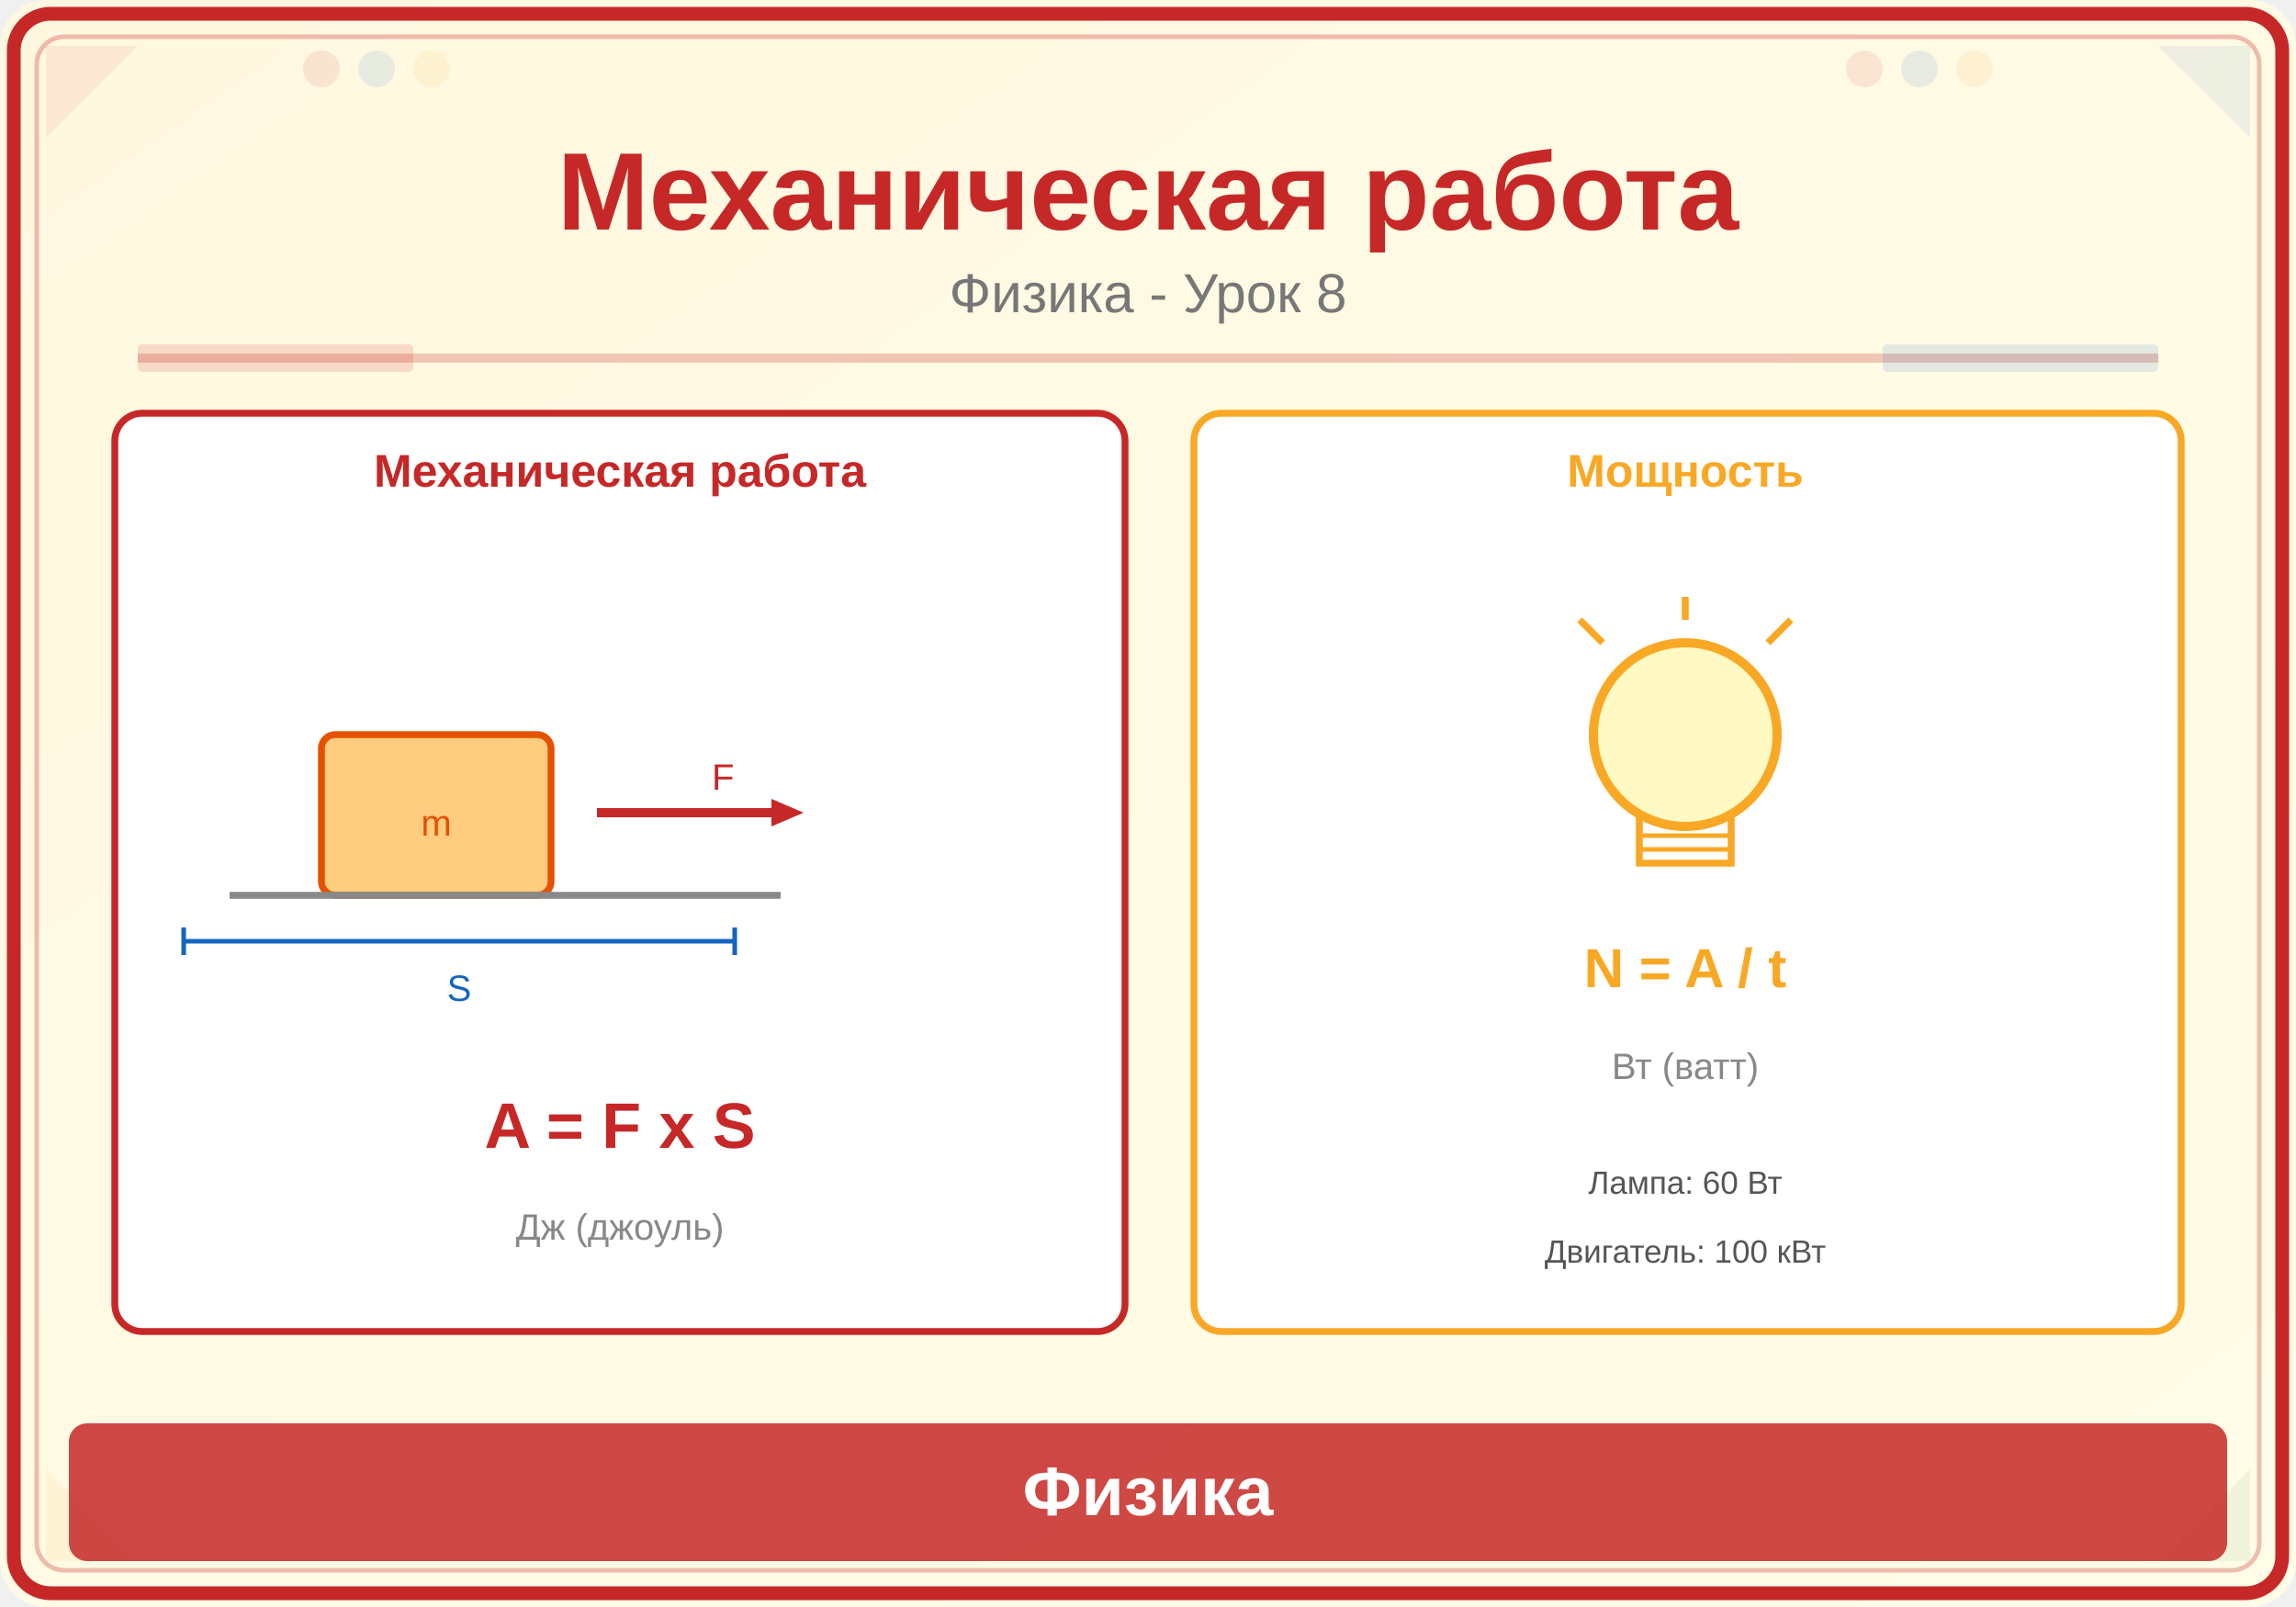
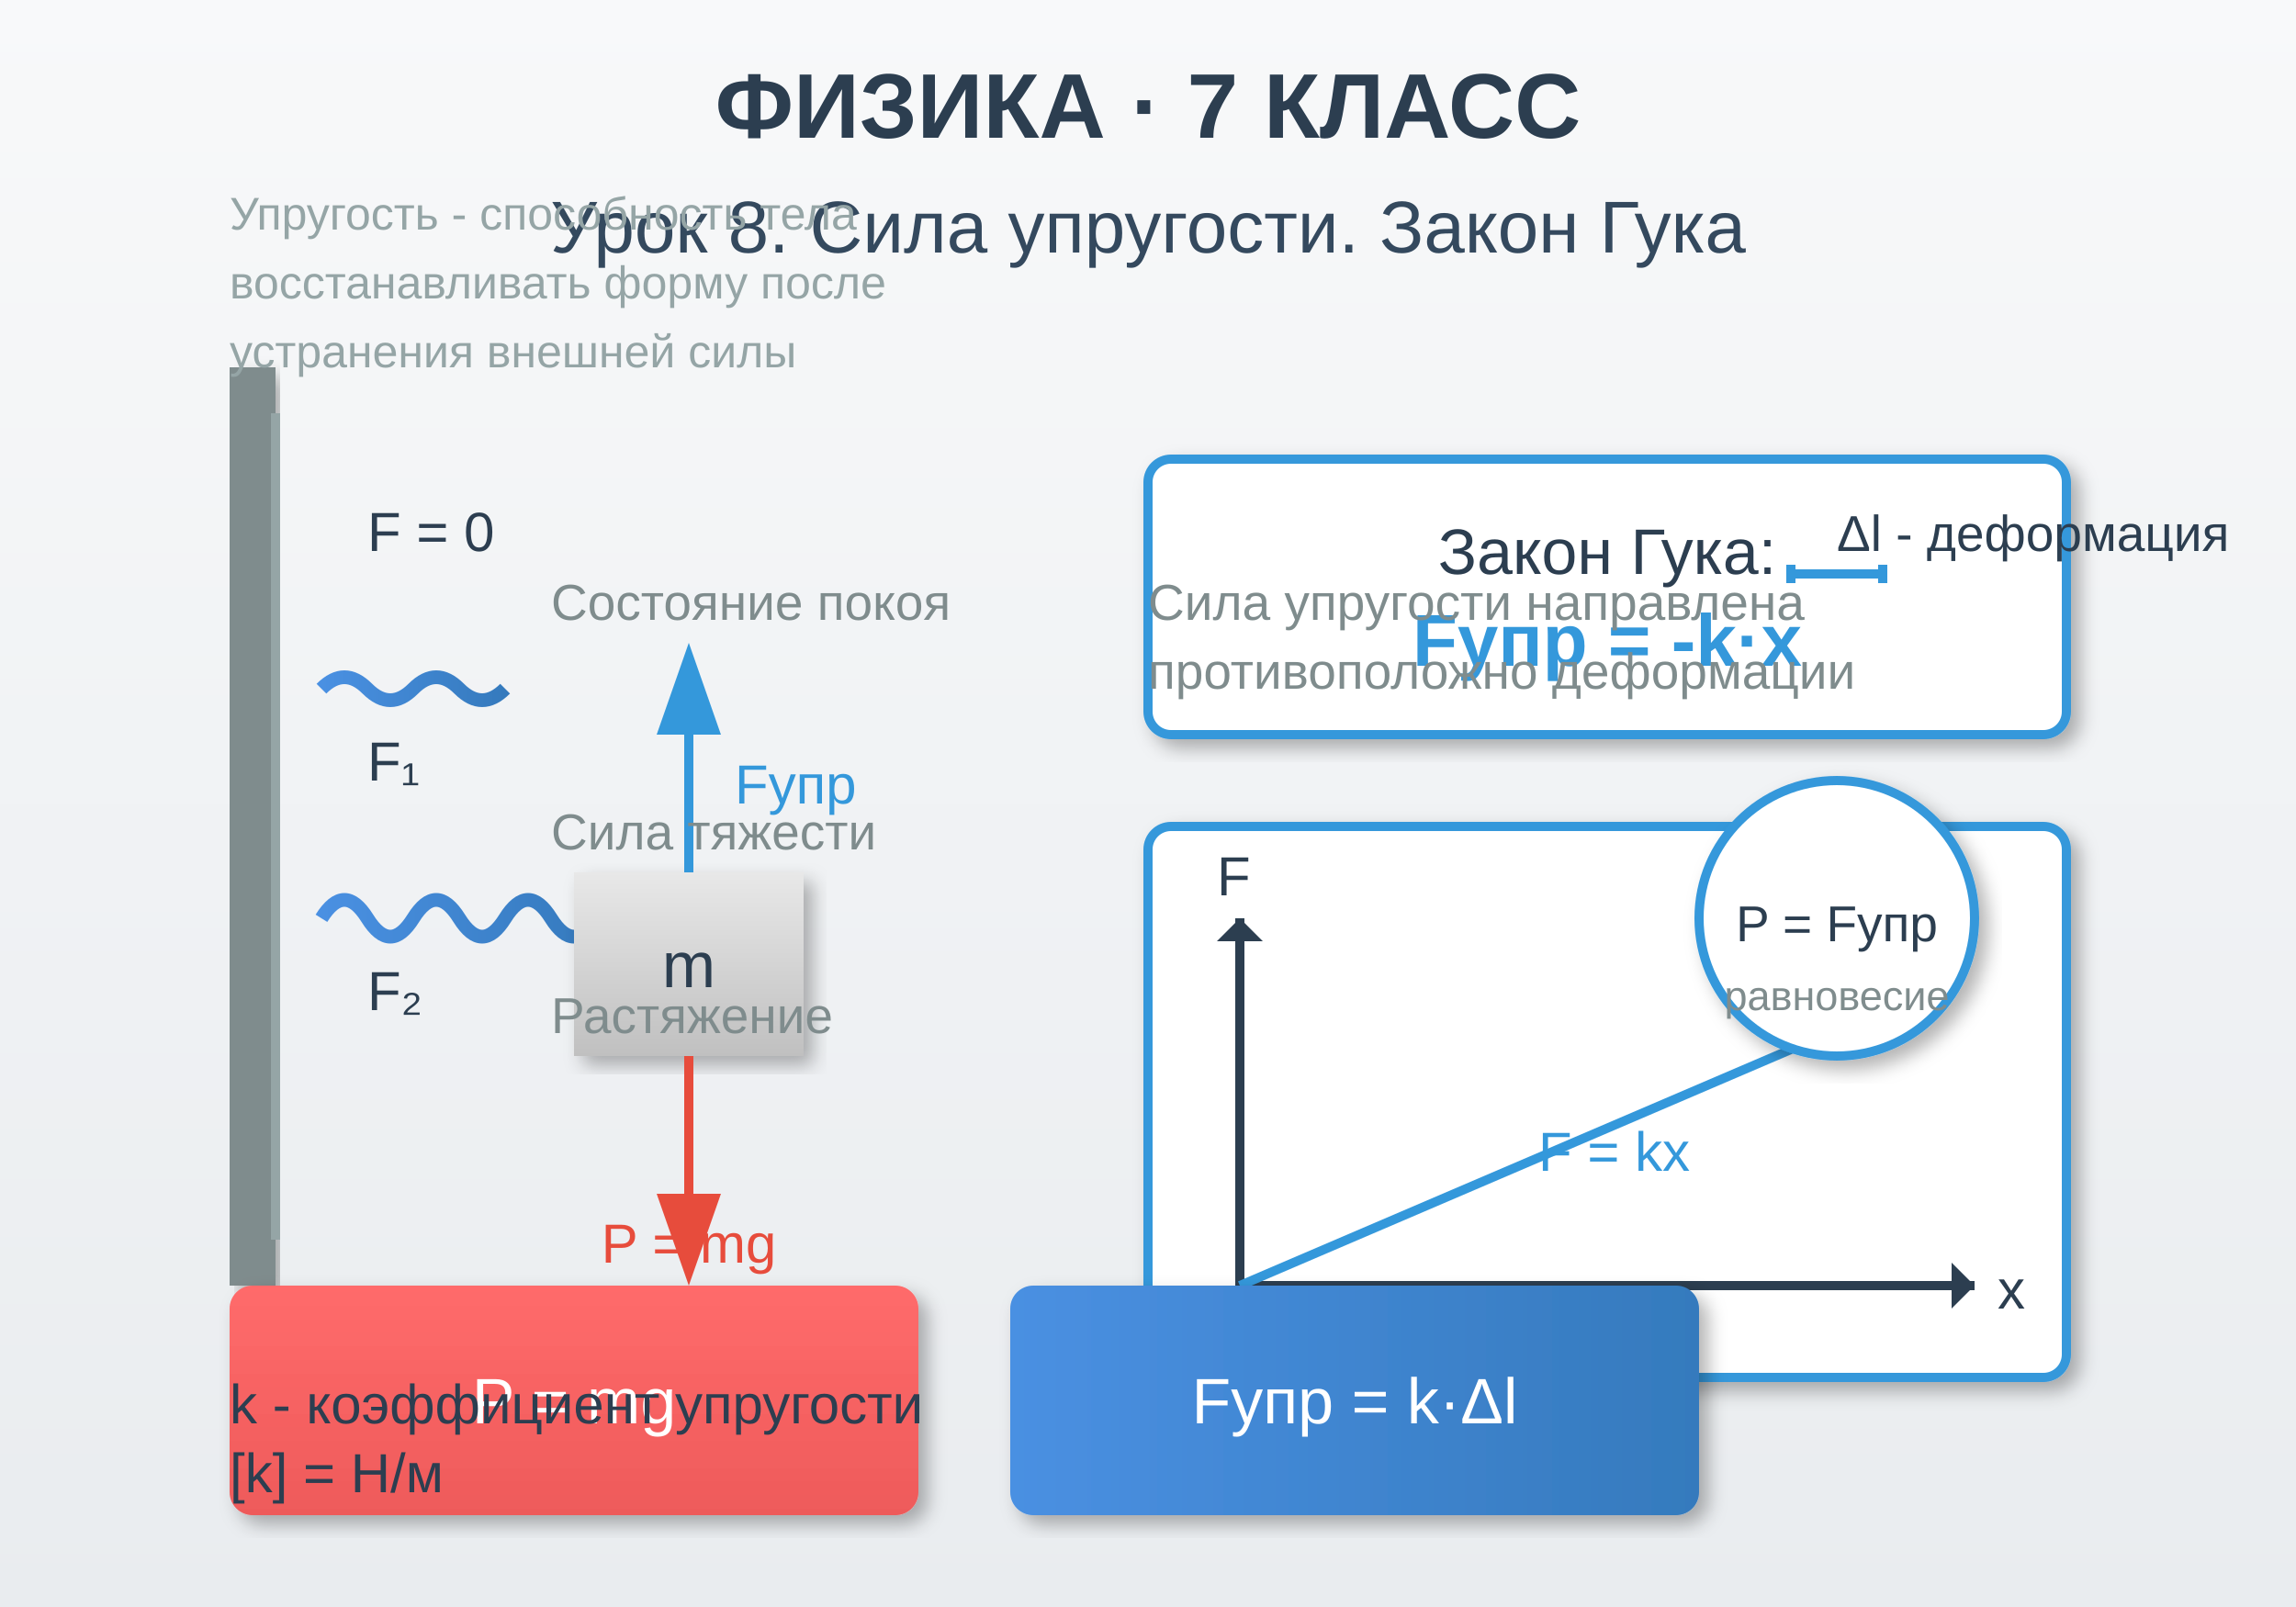
<svg xmlns="http://www.w3.org/2000/svg" viewBox="0 0 500 350">
  <defs>
-     <linearGradient id="bg" x1="0" y1="0" x2="1" y2="1">
-       <stop offset="0%" stop-color="#FFF8E1" />
-       <stop offset="100%" stop-color="#FFFDE7" />
+     <linearGradient id="springGrad" x1="0%" y1="0%" x2="100%" y2="0%">
+       <stop offset="0%" style="stop-color:#4a90e2;stop-opacity:1" />
+       <stop offset="100%" style="stop-color:#357abd;stop-opacity:1" />
    </linearGradient>
+     <linearGradient id="blockGrad" x1="0%" y1="0%" x2="0%" y2="100%">
+       <stop offset="0%" style="stop-color:#e8e8e8;stop-opacity:1" />
+       <stop offset="100%" style="stop-color:#c0c0c0;stop-opacity:1" />
+     </linearGradient>
+     <linearGradient id="weightGrad" x1="0%" y1="0%" x2="0%" y2="100%">
+       <stop offset="0%" style="stop-color:#ff6b6b;stop-opacity:1" />
+       <stop offset="100%" style="stop-color:#ee5a5a;stop-opacity:1" />
+     </linearGradient>
+     <linearGradient id="bgGrad" x1="0%" y1="0%" x2="0%" y2="100%">
+       <stop offset="0%" style="stop-color:#f8f9fa;stop-opacity:1" />
+       <stop offset="100%" style="stop-color:#e9ecef;stop-opacity:1" />
+     </linearGradient>
+     <filter id="shadow">
+       <feDropShadow dx="2" dy="2" stdDeviation="2" flood-opacity="0.3" />
+     </filter>
  </defs>
-   <rect width="500" height="350" fill="url(#bg)" rx="10" />
-   <rect x="3" y="3" width="494" height="344" rx="8" fill="none" stroke="#C62828" stroke-width="3" />
-   <rect x="8" y="8" width="484" height="334" rx="6" fill="none" stroke="#C62828" stroke-width="1" opacity="0.3" />
-   <polygon points="10,10 30,10 10,30" fill="#C62828" opacity="0.08" />
-   <polygon points="490,10 470,10 490,30" fill="#1565C0" opacity="0.08" />
-   <polygon points="10,340 30,340 10,320" fill="#F9A825" opacity="0.08" />
-   <polygon points="490,340 470,340 490,320" fill="#2E7D32" opacity="0.08" />
-   <circle cx="70" cy="15" r="4" fill="#C62828" opacity="0.1" />
-   <circle cx="82" cy="15" r="4" fill="#1565C0" opacity="0.1" />
-   <circle cx="94" cy="15" r="4" fill="#F9A825" opacity="0.1" />
-   <circle cx="406" cy="15" r="4" fill="#C62828" opacity="0.1" />
-   <circle cx="418" cy="15" r="4" fill="#1565C0" opacity="0.1" />
-   <circle cx="430" cy="15" r="4" fill="#F9A825" opacity="0.1" />
-   <text x="250" y="50" font-family="Arial,sans-serif" font-size="24" font-weight="bold" fill="#C62828" text-anchor="middle">Механическая работа</text>
-   <text x="250" y="68" font-family="Arial,sans-serif" font-size="12" fill="#777" text-anchor="middle">Физика - Урок 8</text>
-   <line x1="30" y1="78" x2="470" y2="78" stroke="#C62828" stroke-width="2" opacity="0.25" />
-   <rect x="30" y="75" width="60" height="6" fill="#C62828" opacity="0.15" rx="1" />
-   <rect x="410" y="75" width="60" height="6" fill="#1565C0" opacity="0.12" rx="1" />
-   <rect x="25" y="90" width="220" height="200" rx="6" fill="white" stroke="#C62828" stroke-width="1.5" />
-   <text x="135" y="106" font-family="Arial,sans-serif" font-size="10" fill="#C62828" font-weight="bold" text-anchor="middle">Механическая работа</text>
-   <rect x="70" y="160" width="50" height="35" rx="3" fill="#FFCC80" stroke="#E65100" stroke-width="1.5" />
-   <text x="95" y="182" font-family="Arial,sans-serif" font-size="8" fill="#E65100" text-anchor="middle">m</text>
-   <line x1="50" y1="195" x2="170" y2="195" stroke="#888" stroke-width="1.5" />
-   <line x1="130" y1="177" x2="170" y2="177" stroke="#C62828" stroke-width="2" />
-   <polygon points="168,174 175,177 168,180" fill="#C62828" />
-   <text x="155" y="172" font-family="Arial,sans-serif" font-size="8" fill="#C62828">F</text>
-   <line x1="40" y1="205" x2="160" y2="205" stroke="#1565C0" stroke-width="1" />
-   <line x1="40" y1="202" x2="40" y2="208" stroke="#1565C0" stroke-width="1" />
-   <line x1="160" y1="202" x2="160" y2="208" stroke="#1565C0" stroke-width="1" />
-   <text x="100" y="218" font-family="Arial,sans-serif" font-size="8" fill="#1565C0" text-anchor="middle">S</text>
-   <text x="135" y="250" font-family="Arial,sans-serif" font-size="14" fill="#C62828" text-anchor="middle" font-weight="bold">A = F x S</text>
-   <text x="135" y="270" font-family="Arial,sans-serif" font-size="8" fill="#888" text-anchor="middle">Дж (джоуль)</text>
-   <rect x="260" y="90" width="215" height="200" rx="6" fill="white" stroke="#F9A825" stroke-width="1.5" />
-   <text x="367" y="106" font-family="Arial,sans-serif" font-size="10" fill="#F9A825" font-weight="bold" text-anchor="middle">Мощность</text>
-   <circle cx="367" cy="160" r="20" fill="#FFF9C4" stroke="#F9A825" stroke-width="2" />
-   <path d="M357,178 L357,188 L377,188 L377,178" fill="none" stroke="#F9A825" stroke-width="1.5" />
-   <line x1="357" y1="185" x2="377" y2="185" stroke="#F9A825" stroke-width="1" />
-   <line x1="357" y1="182" x2="377" y2="182" stroke="#F9A825" stroke-width="1" />
-   <line x1="367" y1="135" x2="367" y2="130" stroke="#F9A825" stroke-width="1.5" />
-   <line x1="385" y1="140" x2="390" y2="135" stroke="#F9A825" stroke-width="1.5" />
-   <line x1="349" y1="140" x2="344" y2="135" stroke="#F9A825" stroke-width="1.5" />
-   <text x="367" y="215" font-family="Arial,sans-serif" font-size="12" fill="#F9A825" text-anchor="middle" font-weight="bold">N = A / t</text>
-   <text x="367" y="235" font-family="Arial,sans-serif" font-size="8" fill="#888" text-anchor="middle">Вт (ватт)</text>
-   <text x="367" y="260" font-family="Arial,sans-serif" font-size="7" fill="#555" text-anchor="middle">Лампа: 60 Вт</text>
-   <text x="367" y="275" font-family="Arial,sans-serif" font-size="7" fill="#555" text-anchor="middle">Двигатель: 100 кВт</text>
-   <rect x="15" y="310" width="470" height="30" rx="4" fill="#C62828" opacity="0.85" />
-   <text x="250" y="330" font-family="Arial,sans-serif" font-size="15" text-anchor="middle" fill="white" font-weight="bold">Физика</text>
+   <rect width="500" height="350" fill="url(#bgGrad)" />
+   <text x="250" y="30" text-anchor="middle" font-family="Arial, sans-serif" font-size="20" font-weight="bold" fill="#2c3e50">ФИЗИКА · 7 КЛАСС</text>
+   <text x="250" y="55" text-anchor="middle" font-family="Arial, sans-serif" font-size="16" fill="#34495e">Урок 8. Сила упругости. Закон Гука</text>
+   <rect x="50" y="80" width="10" height="200" fill="#7f8c8d" filter="url(#shadow)" />
+   <line x1="60" y1="90" x2="60" y2="270" stroke="#95a5a6" stroke-width="2" />
+   <g transform="translate(70, 100)">
+     <line x1="0" y1="0" x2="0" y2="40" stroke="url(#springGrad)" stroke-width="3" />
+     <text x="10" y="20" font-family="Arial, sans-serif" font-size="12" fill="#2c3e50">F = 0</text>
+   </g>
+   <g transform="translate(70, 150)">
+     <path d="M 0 0 Q 5 -5 10 0 T 20 0 T 30 0 T 40 0" stroke="url(#springGrad)" stroke-width="3" fill="none" />
+     <text x="10" y="20" font-family="Arial, sans-serif" font-size="12" fill="#2c3e50">F₁</text>
+   </g>
+   <g transform="translate(70, 200)">
+     <path d="M 0 0 Q 5 -8 10 0 T 20 0 T 30 0 T 40 0 T 50 0 T 60 0" stroke="url(#springGrad)" stroke-width="3" fill="none" />
+     <text x="10" y="20" font-family="Arial, sans-serif" font-size="12" fill="#2c3e50">F₂</text>
+   </g>
+   <g transform="translate(150, 190)">
+     <rect x="-25" y="0" width="50" height="40" fill="url(#blockGrad)" filter="url(#shadow)" />
+     <text x="0" y="25" text-anchor="middle" font-family="Arial, sans-serif" font-size="14" fill="#2c3e50">m</text>
+     <line x1="0" y1="40" x2="0" y2="70" stroke="#e74c3c" stroke-width="2" marker-end="url(#arrowhead)" />
+     <text x="0" y="85" text-anchor="middle" font-family="Arial, sans-serif" font-size="12" fill="#e74c3c">P = mg</text>
+   </g>
+   <defs>
+     <marker id="arrowhead" markerWidth="10" markerHeight="7" refX="0" refY="3.5" orient="auto">
+       <polygon points="0 0, 10 3.5, 0 7" fill="#e74c3c" />
+     </marker>
+   </defs>
+   <line x1="150" y1="190" x2="150" y2="160" stroke="#3498db" stroke-width="2" marker-end="url(#arrowblue)" />
+   <defs>
+     <marker id="arrowblue" markerWidth="10" markerHeight="7" refX="0" refY="3.5" orient="auto">
+       <polygon points="0 0, 10 3.5, 0 7" fill="#3498db" />
+     </marker>
+   </defs>
+   <text x="160" y="175" font-family="Arial, sans-serif" font-size="12" fill="#3498db">Fупр</text>
+   <g transform="translate(250, 100)">
+     <rect x="0" y="0" width="200" height="60" fill="white" stroke="#3498db" stroke-width="2" rx="5" filter="url(#shadow)" />
+     <text x="100" y="25" text-anchor="middle" font-family="Arial, sans-serif" font-size="14" fill="#2c3e50">Закон Гука:</text>
+     <text x="100" y="45" text-anchor="middle" font-family="Arial, sans-serif" font-size="16" font-weight="bold" fill="#3498db">Fупр = -k·x</text>
+   </g>
+   <g transform="translate(250, 180)">
+     <rect x="0" y="0" width="200" height="120" fill="white" stroke="#3498db" stroke-width="2" rx="5" filter="url(#shadow)" />
+     <line x1="20" y1="100" x2="180" y2="100" stroke="#2c3e50" stroke-width="2" />
+     <line x1="20" y1="100" x2="20" y2="20" stroke="#2c3e50" stroke-width="2" />
+     <polygon points="180,100 175,95 175,105" fill="#2c3e50" />
+     <polygon points="20,20 15,25 25,25" fill="#2c3e50" />
+     <line x1="20" y1="100" x2="160" y2="40" stroke="#3498db" stroke-width="2" />
+     <text x="185" y="105" font-family="Arial, sans-serif" font-size="12" fill="#2c3e50">x</text>
+     <text x="15" y="15" font-family="Arial, sans-serif" font-size="12" fill="#2c3e50">F</text>
+     <text x="85" y="75" font-family="Arial, sans-serif" font-size="12" fill="#3498db">F = kx</text>
+   </g>
+   <g transform="translate(50, 280)">
+     <rect x="0" y="0" width="150" height="50" fill="url(#weightGrad)" rx="5" filter="url(#shadow)" />
+     <text x="75" y="30" text-anchor="middle" font-family="Arial, sans-serif" font-size="14" fill="white">P = mg</text>
+   </g>
+   <g transform="translate(220, 280)">
+     <rect x="0" y="0" width="150" height="50" fill="url(#springGrad)" rx="5" filter="url(#shadow)" />
+     <text x="75" y="30" text-anchor="middle" font-family="Arial, sans-serif" font-size="14" fill="white">Fупр = k·Δl</text>
+   </g>
+   <text x="120" y="135" font-family="Arial, sans-serif" font-size="11" fill="#7f8c8d">Состояние покоя</text>
+   <text x="120" y="185" font-family="Arial, sans-serif" font-size="11" fill="#7f8c8d">Сила тяжести</text>
+   <text x="120" y="225" font-family="Arial, sans-serif" font-size="11" fill="#7f8c8d">Растяжение</text>
+   <text x="50" y="310" font-family="Arial, sans-serif" font-size="12" fill="#2c3e50">k - коэффициент упругости</text>
+   <text x="50" y="325" font-family="Arial, sans-serif" font-size="12" fill="#2c3e50">[k] = Н/м</text>
+   <text x="250" y="135" font-family="Arial, sans-serif" font-size="11" fill="#7f8c8d">Сила упругости направлена</text>
+   <text x="250" y="150" font-family="Arial, sans-serif" font-size="11" fill="#7f8c8d">противоположно деформации</text>
+   <g transform="translate(400, 200)">
+     <circle cx="0" cy="0" r="30" fill="white" stroke="#3498db" stroke-width="2" filter="url(#shadow)" />
+     <text x="0" y="5" text-anchor="middle" font-family="Arial, sans-serif" font-size="11" fill="#2c3e50">P = Fупр</text>
+     <text x="0" y="20" text-anchor="middle" font-family="Arial, sans-serif" font-size="9" fill="#7f8c8d">равновесие</text>
+   </g>
+   <text x="400" y="120" font-family="Arial, sans-serif" font-size="11" fill="#2c3e50">Δl - деформация</text>
+   <line x1="390" y1="125" x2="410" y2="125" stroke="#3498db" stroke-width="2" />
+   <line x1="390" y1="123" x2="390" y2="127" stroke="#3498db" stroke-width="2" />
+   <line x1="410" y1="123" x2="410" y2="127" stroke="#3498db" stroke-width="2" />
+   <text x="50" y="50" font-family="Arial, sans-serif" font-size="10" fill="#95a5a6">Упругость - способность тела</text>
+   <text x="50" y="65" font-family="Arial, sans-serif" font-size="10" fill="#95a5a6">восстанавливать форму после</text>
+   <text x="50" y="80" font-family="Arial, sans-serif" font-size="10" fill="#95a5a6">устранения внешней силы</text>
</svg>
